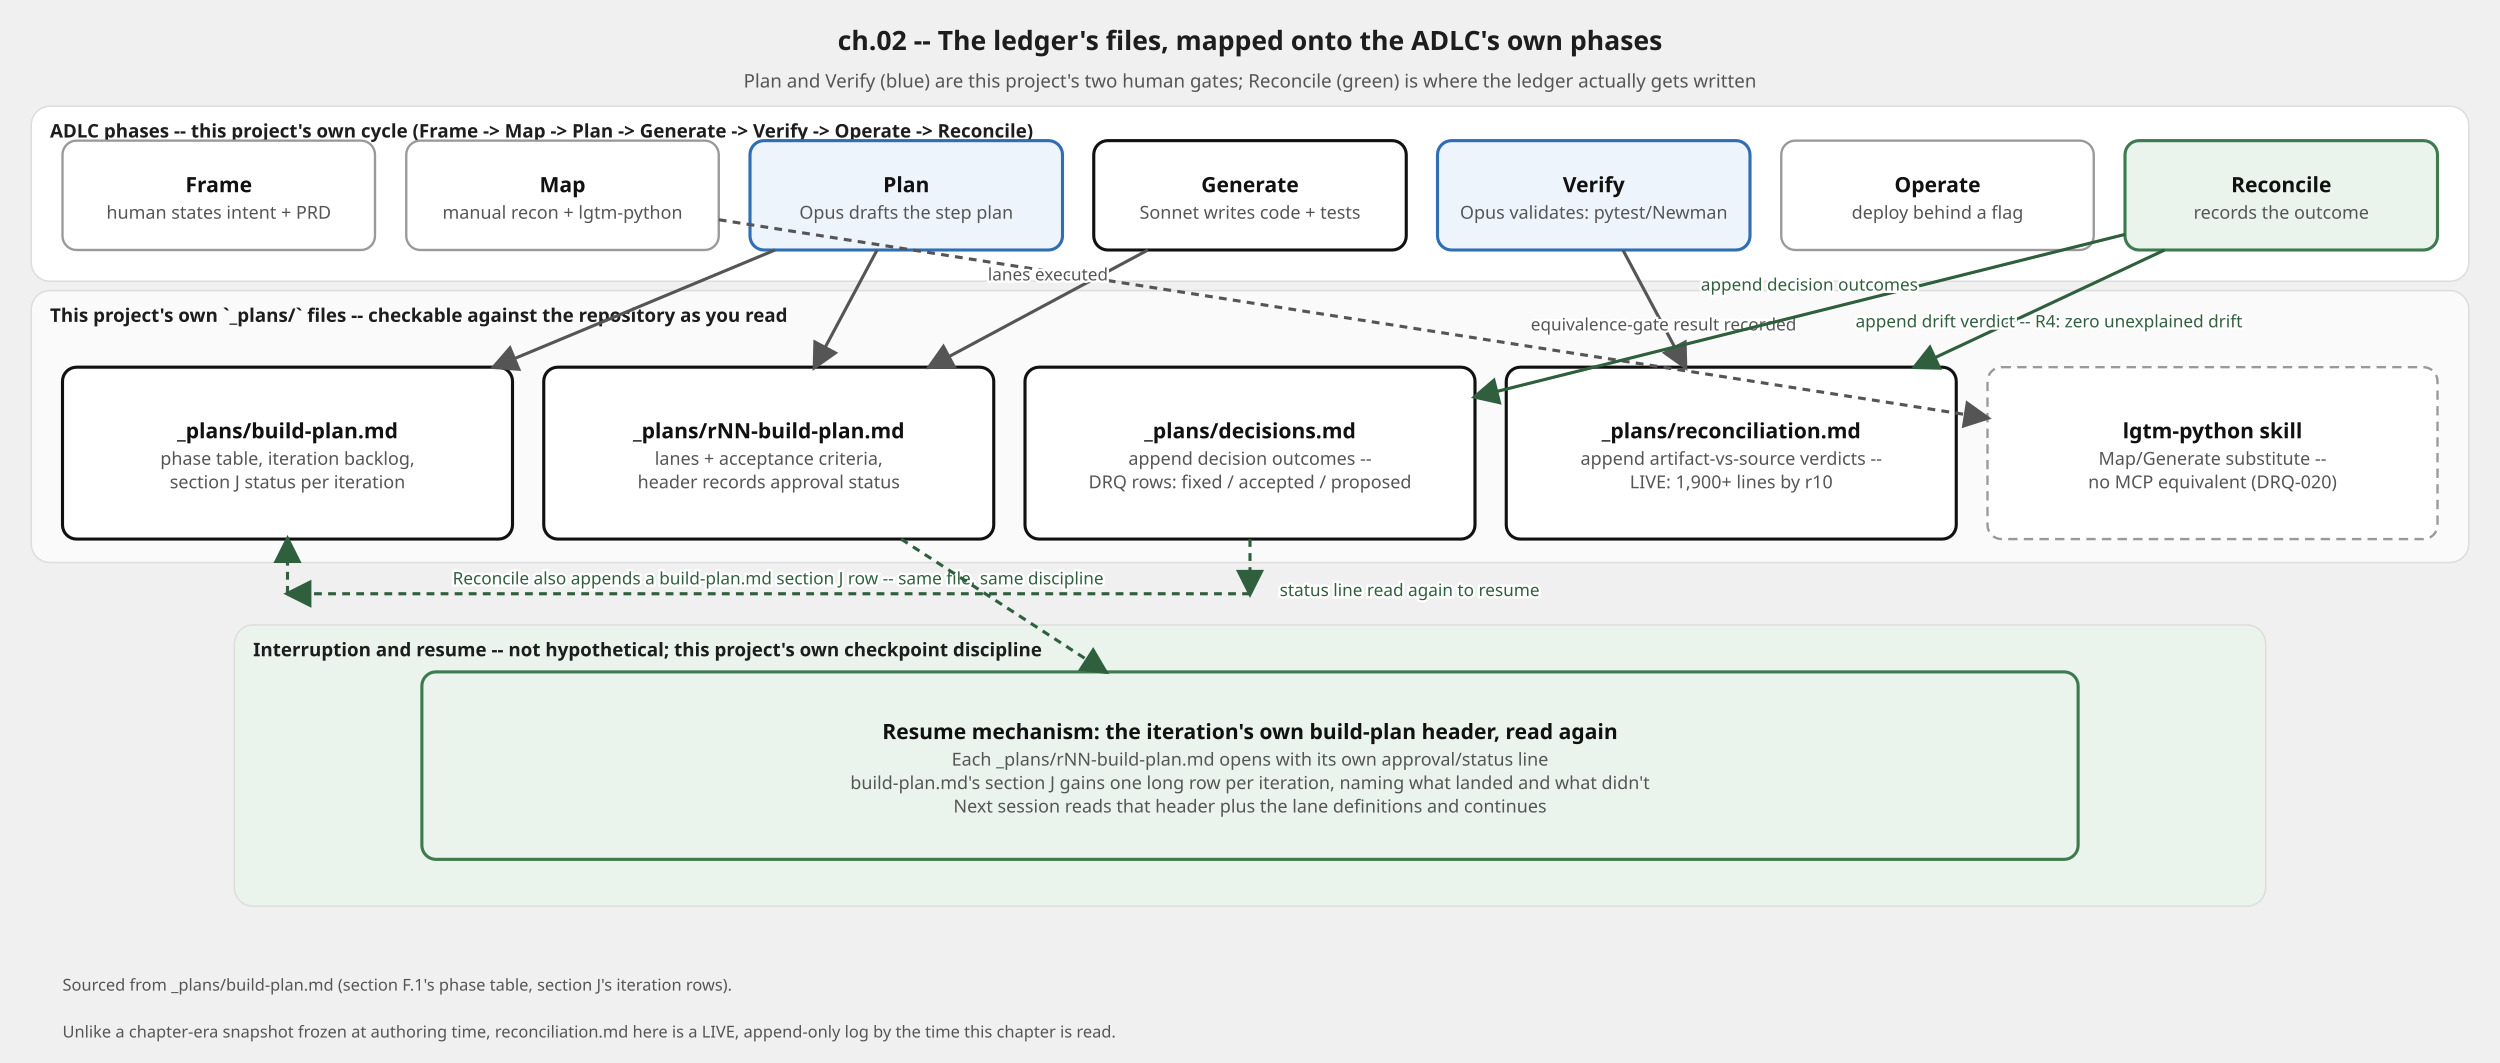
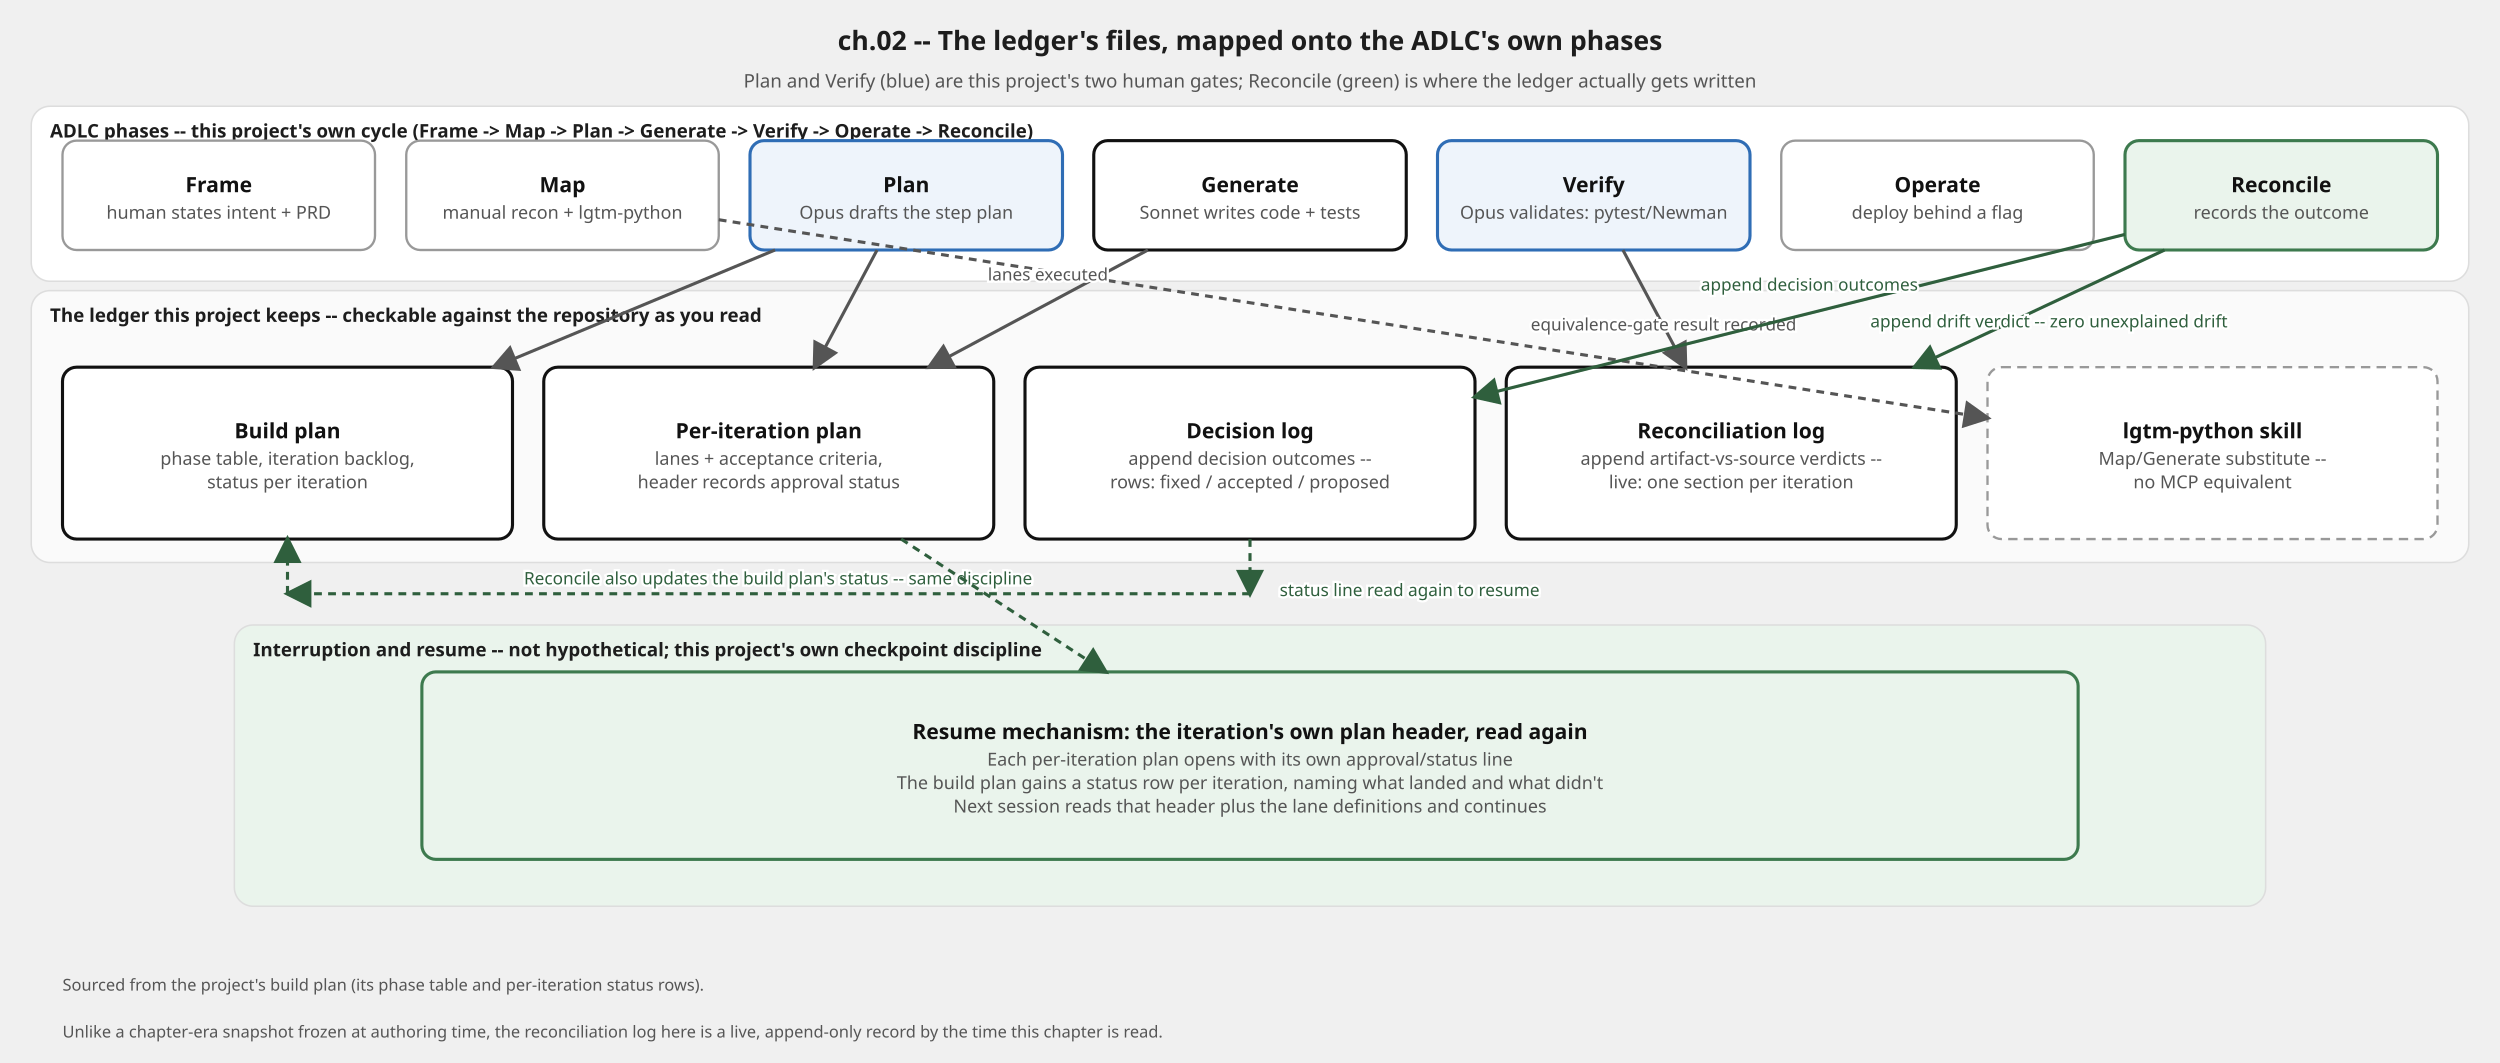
<svg xmlns="http://www.w3.org/2000/svg" viewBox="0 0 1600 680" font-family="'Red Hat Text', system-ui, sans-serif" role="img">
  <defs>
    <marker id="a" viewBox="0 0 10 10" refX="8.5" refY="5" markerWidth="9" markerHeight="9" orient="auto-start-reverse">
      <path d="M0,0 L10,5 L0,10 z" fill="#555" />
    </marker>
    <marker id="am" viewBox="0 0 10 10" refX="8.5" refY="5" markerWidth="9" markerHeight="9" orient="auto-start-reverse">
      <path d="M0,0 L10,5 L0,10 z" fill="#2f5f3d" />
    </marker>
  </defs>
  <rect x="20" y="68" width="1560" height="112" rx="12" fill="#ffffff" stroke="#ddd" />
  <text x="32" y="88" font-size="12" font-weight="700" fill="#1d1d1d">ADLC phases -- this project's own cycle (Frame -&gt; Map -&gt; Plan -&gt; Generate -&gt; Verify -&gt; Operate -&gt; Reconcile)</text>
  <rect x="20" y="186" width="1560" height="174" rx="12" fill="#fafafa" stroke="#ddd" />
-   <text x="32" y="206" font-size="12" font-weight="700" fill="#1d1d1d">This project's own `_plans/` files -- checkable against the repository as you read</text>
+   <text x="32" y="206" font-size="12" font-weight="700" fill="#1d1d1d">The ledger this project keeps -- checkable against the repository as you read</text>
  <rect x="150" y="400" width="1300" height="180" rx="12" fill="#eaf4ec" stroke="#ddd" />
  <text x="162" y="420" font-size="12" font-weight="700" fill="#1d1d1d">Interruption and resume -- not hypothetical; this project's own checkpoint discipline</text>
  <rect x="40" y="90" width="200" height="70" rx="9" fill="#ffffff" stroke="#999999" stroke-width="1.5" />
  <text x="140.0" y="123.0" font-size="13.5" font-weight="700" fill="#111111" text-anchor="middle">Frame</text>
  <text x="140.0" y="140.0" font-size="11.5" fill="#555555" text-anchor="middle">human states intent + PRD</text>
  <rect x="260" y="90" width="200" height="70" rx="9" fill="#ffffff" stroke="#999999" stroke-width="1.5" />
  <text x="360.0" y="123.0" font-size="13.5" font-weight="700" fill="#111111" text-anchor="middle">Map</text>
  <text x="360.0" y="140.0" font-size="11.5" fill="#555555" text-anchor="middle">manual recon + lgtm-python</text>
  <rect x="480" y="90" width="200" height="70" rx="9" fill="#eef4fb" stroke="#2f6db5" stroke-width="2" />
  <text x="580.0" y="123.0" font-size="13.5" font-weight="700" fill="#111111" text-anchor="middle">Plan</text>
  <text x="580.0" y="140.0" font-size="11.5" fill="#555555" text-anchor="middle">Opus drafts the step plan</text>
  <rect x="700" y="90" width="200" height="70" rx="9" fill="#ffffff" stroke="#111111" stroke-width="2" />
  <text x="800.0" y="123.0" font-size="13.5" font-weight="700" fill="#111111" text-anchor="middle">Generate</text>
  <text x="800.0" y="140.0" font-size="11.5" fill="#555555" text-anchor="middle">Sonnet writes code + tests</text>
  <rect x="920" y="90" width="200" height="70" rx="9" fill="#eef4fb" stroke="#2f6db5" stroke-width="2" />
  <text x="1020.0" y="123.0" font-size="13.5" font-weight="700" fill="#111111" text-anchor="middle">Verify</text>
  <text x="1020.0" y="140.0" font-size="11.5" fill="#555555" text-anchor="middle">Opus validates: pytest/Newman</text>
  <rect x="1140" y="90" width="200" height="70" rx="9" fill="#ffffff" stroke="#999999" stroke-width="1.5" />
  <text x="1240.0" y="123.0" font-size="13.5" font-weight="700" fill="#111111" text-anchor="middle">Operate</text>
  <text x="1240.0" y="140.0" font-size="11.5" fill="#555555" text-anchor="middle">deploy behind a flag</text>
  <rect x="1360" y="90" width="200" height="70" rx="9" fill="#eaf4ec" stroke="#3d7a4e" stroke-width="2" />
  <text x="1460.0" y="123.0" font-size="13.5" font-weight="700" fill="#111111" text-anchor="middle">Reconcile</text>
  <text x="1460.0" y="140.0" font-size="11.5" fill="#555555" text-anchor="middle">records the outcome</text>
  <rect x="40" y="235" width="288" height="110" rx="9" fill="#ffffff" stroke="#111111" stroke-width="2" />
-   <text x="184.0" y="280.5" font-size="13.5" font-weight="700" fill="#111111" text-anchor="middle">_plans/build-plan.md</text>
+   <text x="184.0" y="280.5" font-size="13.5" font-weight="700" fill="#111111" text-anchor="middle">Build plan</text>
  <text x="184.0" y="297.5" font-size="11.5" fill="#555555" text-anchor="middle">phase table, iteration backlog,</text>
-   <text x="184.0" y="312.5" font-size="11.5" fill="#555555" text-anchor="middle">section J status per iteration</text>
+   <text x="184.0" y="312.5" font-size="11.5" fill="#555555" text-anchor="middle">status per iteration</text>
  <rect x="348" y="235" width="288" height="110" rx="9" fill="#ffffff" stroke="#111111" stroke-width="2" />
-   <text x="492.0" y="280.5" font-size="13.5" font-weight="700" fill="#111111" text-anchor="middle">_plans/rNN-build-plan.md</text>
+   <text x="492.0" y="280.5" font-size="13.5" font-weight="700" fill="#111111" text-anchor="middle">Per-iteration plan</text>
  <text x="492.0" y="297.5" font-size="11.5" fill="#555555" text-anchor="middle">lanes + acceptance criteria,</text>
  <text x="492.0" y="312.5" font-size="11.5" fill="#555555" text-anchor="middle">header records approval status</text>
  <rect x="656" y="235" width="288" height="110" rx="9" fill="#ffffff" stroke="#111111" stroke-width="2" />
-   <text x="800.0" y="280.5" font-size="13.5" font-weight="700" fill="#111111" text-anchor="middle">_plans/decisions.md</text>
+   <text x="800.0" y="280.5" font-size="13.5" font-weight="700" fill="#111111" text-anchor="middle">Decision log</text>
  <text x="800.0" y="297.5" font-size="11.5" fill="#555555" text-anchor="middle">append decision outcomes --</text>
-   <text x="800.0" y="312.5" font-size="11.5" fill="#555555" text-anchor="middle">DRQ rows: fixed / accepted / proposed</text>
+   <text x="800.0" y="312.5" font-size="11.5" fill="#555555" text-anchor="middle">rows: fixed / accepted / proposed</text>
  <rect x="964" y="235" width="288" height="110" rx="9" fill="#ffffff" stroke="#111111" stroke-width="2" />
-   <text x="1108.0" y="280.5" font-size="13.5" font-weight="700" fill="#111111" text-anchor="middle">_plans/reconciliation.md</text>
+   <text x="1108.0" y="280.5" font-size="13.5" font-weight="700" fill="#111111" text-anchor="middle">Reconciliation log</text>
  <text x="1108.0" y="297.5" font-size="11.5" fill="#555555" text-anchor="middle">append artifact-vs-source verdicts --</text>
-   <text x="1108.0" y="312.5" font-size="11.5" fill="#555555" text-anchor="middle">LIVE: 1,900+ lines by r10</text>
+   <text x="1108.0" y="312.5" font-size="11.5" fill="#555555" text-anchor="middle">live: one section per iteration</text>
  <rect x="1272" y="235" width="288" height="110" rx="9" fill="#ffffff" stroke="#999999" stroke-width="1.5" stroke-dasharray="6 4" />
  <text x="1416.0" y="280.5" font-size="13.5" font-weight="700" fill="#111111" text-anchor="middle">lgtm-python skill</text>
  <text x="1416.0" y="297.5" font-size="11.5" fill="#555555" text-anchor="middle">Map/Generate substitute --</text>
-   <text x="1416.0" y="312.5" font-size="11.5" fill="#555555" text-anchor="middle">no MCP equivalent (DRQ-020)</text>
+   <text x="1416.0" y="312.5" font-size="11.5" fill="#555555" text-anchor="middle">no MCP equivalent</text>
  <rect x="270" y="430" width="1060" height="120" rx="9" fill="#eaf4ec" stroke="#3d7a4e" stroke-width="2" />
-   <text x="800.0" y="473.0" font-size="13.5" font-weight="700" fill="#111111" text-anchor="middle">Resume mechanism: the iteration's own build-plan header, read again</text>
-   <text x="800.0" y="490.0" font-size="11.5" fill="#555555" text-anchor="middle">Each _plans/rNN-build-plan.md opens with its own approval/status line</text>
-   <text x="800.0" y="505.0" font-size="11.5" fill="#555555" text-anchor="middle">build-plan.md's section J gains one long row per iteration, naming what landed and what didn't</text>
+   <text x="800.0" y="473.0" font-size="13.5" font-weight="700" fill="#111111" text-anchor="middle">Resume mechanism: the iteration's own plan header, read again</text>
+   <text x="800.0" y="490.0" font-size="11.5" fill="#555555" text-anchor="middle">Each per-iteration plan opens with its own approval/status line</text>
+   <text x="800.0" y="505.0" font-size="11.5" fill="#555555" text-anchor="middle">The build plan gains a status row per iteration, naming what landed and what didn't</text>
  <text x="800.0" y="520.0" font-size="11.5" fill="#555555" text-anchor="middle">Next session reads that header plus the lane definitions and continues</text>
  <path d="M460.0,140.625 L1272.0,267.5" fill="none" stroke="#555" stroke-width="2" stroke-dasharray="5 4" marker-end="url(#a)" />
  <path d="M496.0,160.0 L316.0,235.0" fill="none" stroke="#555" stroke-width="2" marker-end="url(#a)" />
  <path d="M561.333,160.0 L521.333,235.0" fill="none" stroke="#555" stroke-width="2" marker-end="url(#a)" />
  <path d="M734.667,160.0 L594.667,235.0" fill="none" stroke="#555" stroke-width="2" marker-end="url(#a)" />
  <text x="670.667" y="179.5" font-size="11" fill="#ffffff" stroke="#ffffff" stroke-width="3" paint-order="stroke" text-anchor="middle">lanes executed</text>
  <text x="670.667" y="179.5" font-size="11" fill="#555" text-anchor="middle">lanes executed</text>
  <path d="M1038.667,160.0 L1078.667,235.0" fill="none" stroke="#555" stroke-width="2" marker-end="url(#a)" />
  <text x="1064.667" y="211.5" font-size="11" fill="#ffffff" stroke="#ffffff" stroke-width="3" paint-order="stroke" text-anchor="middle">equivalence-gate result recorded</text>
  <text x="1064.667" y="211.5" font-size="11" fill="#555" text-anchor="middle">equivalence-gate result recorded</text>
  <path d="M1360.0,150.0 L944.0,254.0" fill="none" stroke="#2f5f3d" stroke-width="2" marker-end="url(#am)" />
  <text x="1158.0" y="186.0" font-size="11" fill="#ffffff" stroke="#ffffff" stroke-width="3" paint-order="stroke" text-anchor="middle">append decision outcomes</text>
  <text x="1158.0" y="186.0" font-size="11" fill="#2f5f3d" text-anchor="middle">append decision outcomes</text>
  <path d="M1385.333,160.0 L1225.333,235.0" fill="none" stroke="#2f5f3d" stroke-width="2" marker-end="url(#am)" />
-   <text x="1311.333" y="209.5" font-size="11" fill="#ffffff" stroke="#ffffff" stroke-width="3" paint-order="stroke" text-anchor="middle">append drift verdict -- R4: zero unexplained drift</text>
-   <text x="1311.333" y="209.5" font-size="11" fill="#2f5f3d" text-anchor="middle">append drift verdict -- R4: zero unexplained drift</text>
+   <text x="1311.333" y="209.5" font-size="11" fill="#ffffff" stroke="#ffffff" stroke-width="3" paint-order="stroke" text-anchor="middle">append drift verdict -- zero unexplained drift</text>
+   <text x="1311.333" y="209.5" font-size="11" fill="#2f5f3d" text-anchor="middle">append drift verdict -- zero unexplained drift</text>
  <path d="M800.0,345 L800.0,380" fill="none" stroke="#2f5f3d" stroke-width="2" stroke-dasharray="5 4" marker-end="url(#am)" />
  <path d="M800.0,380 L184.0,380" fill="none" stroke="#2f5f3d" stroke-width="2" stroke-dasharray="5 4" marker-end="url(#am)" />
-   <text x="498.0" y="374.0" font-size="11" fill="#ffffff" stroke="#ffffff" stroke-width="3" paint-order="stroke" text-anchor="middle">Reconcile also appends a build-plan.md section J row -- same file, same discipline</text>
-   <text x="498.0" y="374.0" font-size="11" fill="#2f5f3d" text-anchor="middle">Reconcile also appends a build-plan.md section J row -- same file, same discipline</text>
+   <text x="498.0" y="374.0" font-size="11" fill="#ffffff" stroke="#ffffff" stroke-width="3" paint-order="stroke" text-anchor="middle">Reconcile also updates the build plan's status -- same discipline</text>
+   <text x="498.0" y="374.0" font-size="11" fill="#2f5f3d" text-anchor="middle">Reconcile also updates the build plan's status -- same discipline</text>
  <path d="M184.0,380 L184.0,345" fill="none" stroke="#2f5f3d" stroke-width="2" stroke-dasharray="5 4" marker-end="url(#am)" />
  <path d="M576.7,345.0 L707.6,430.0" fill="none" stroke="#2f5f3d" stroke-width="2" stroke-dasharray="5 4" marker-end="url(#am)" />
  <text x="902.15" y="381.5" font-size="11" fill="#ffffff" stroke="#ffffff" stroke-width="3" paint-order="stroke" text-anchor="middle">status line read again to resume</text>
  <text x="902.15" y="381.5" font-size="11" fill="#2f5f3d" text-anchor="middle">status line read again to resume</text>
  <text x="800.0" y="32" font-size="17" fill="#1d1d1d" text-anchor="middle" font-weight="700">ch.02 -- The ledger's files, mapped onto the ADLC's own phases</text>
  <text x="800.0" y="56" font-size="12" fill="#555555" text-anchor="middle">Plan and Verify (blue) are this project's two human gates; Reconcile (green) is where the ledger actually gets written</text>
-   <text x="40" y="634" font-size="10.5" fill="#555555" text-anchor="start">Sourced from _plans/build-plan.md (section F.1's phase table, section J's iteration rows).</text>
-   <text x="40" y="664" font-size="10.5" fill="#555555" text-anchor="start">Unlike a chapter-era snapshot frozen at authoring time, reconciliation.md here is a LIVE, append-only log by the time this chapter is read.</text>
+   <text x="40" y="634" font-size="10.5" fill="#555555" text-anchor="start">Sourced from the project's build plan (its phase table and per-iteration status rows).</text>
+   <text x="40" y="664" font-size="10.5" fill="#555555" text-anchor="start">Unlike a chapter-era snapshot frozen at authoring time, the reconciliation log here is a live, append-only record by the time this chapter is read.</text>
</svg>
